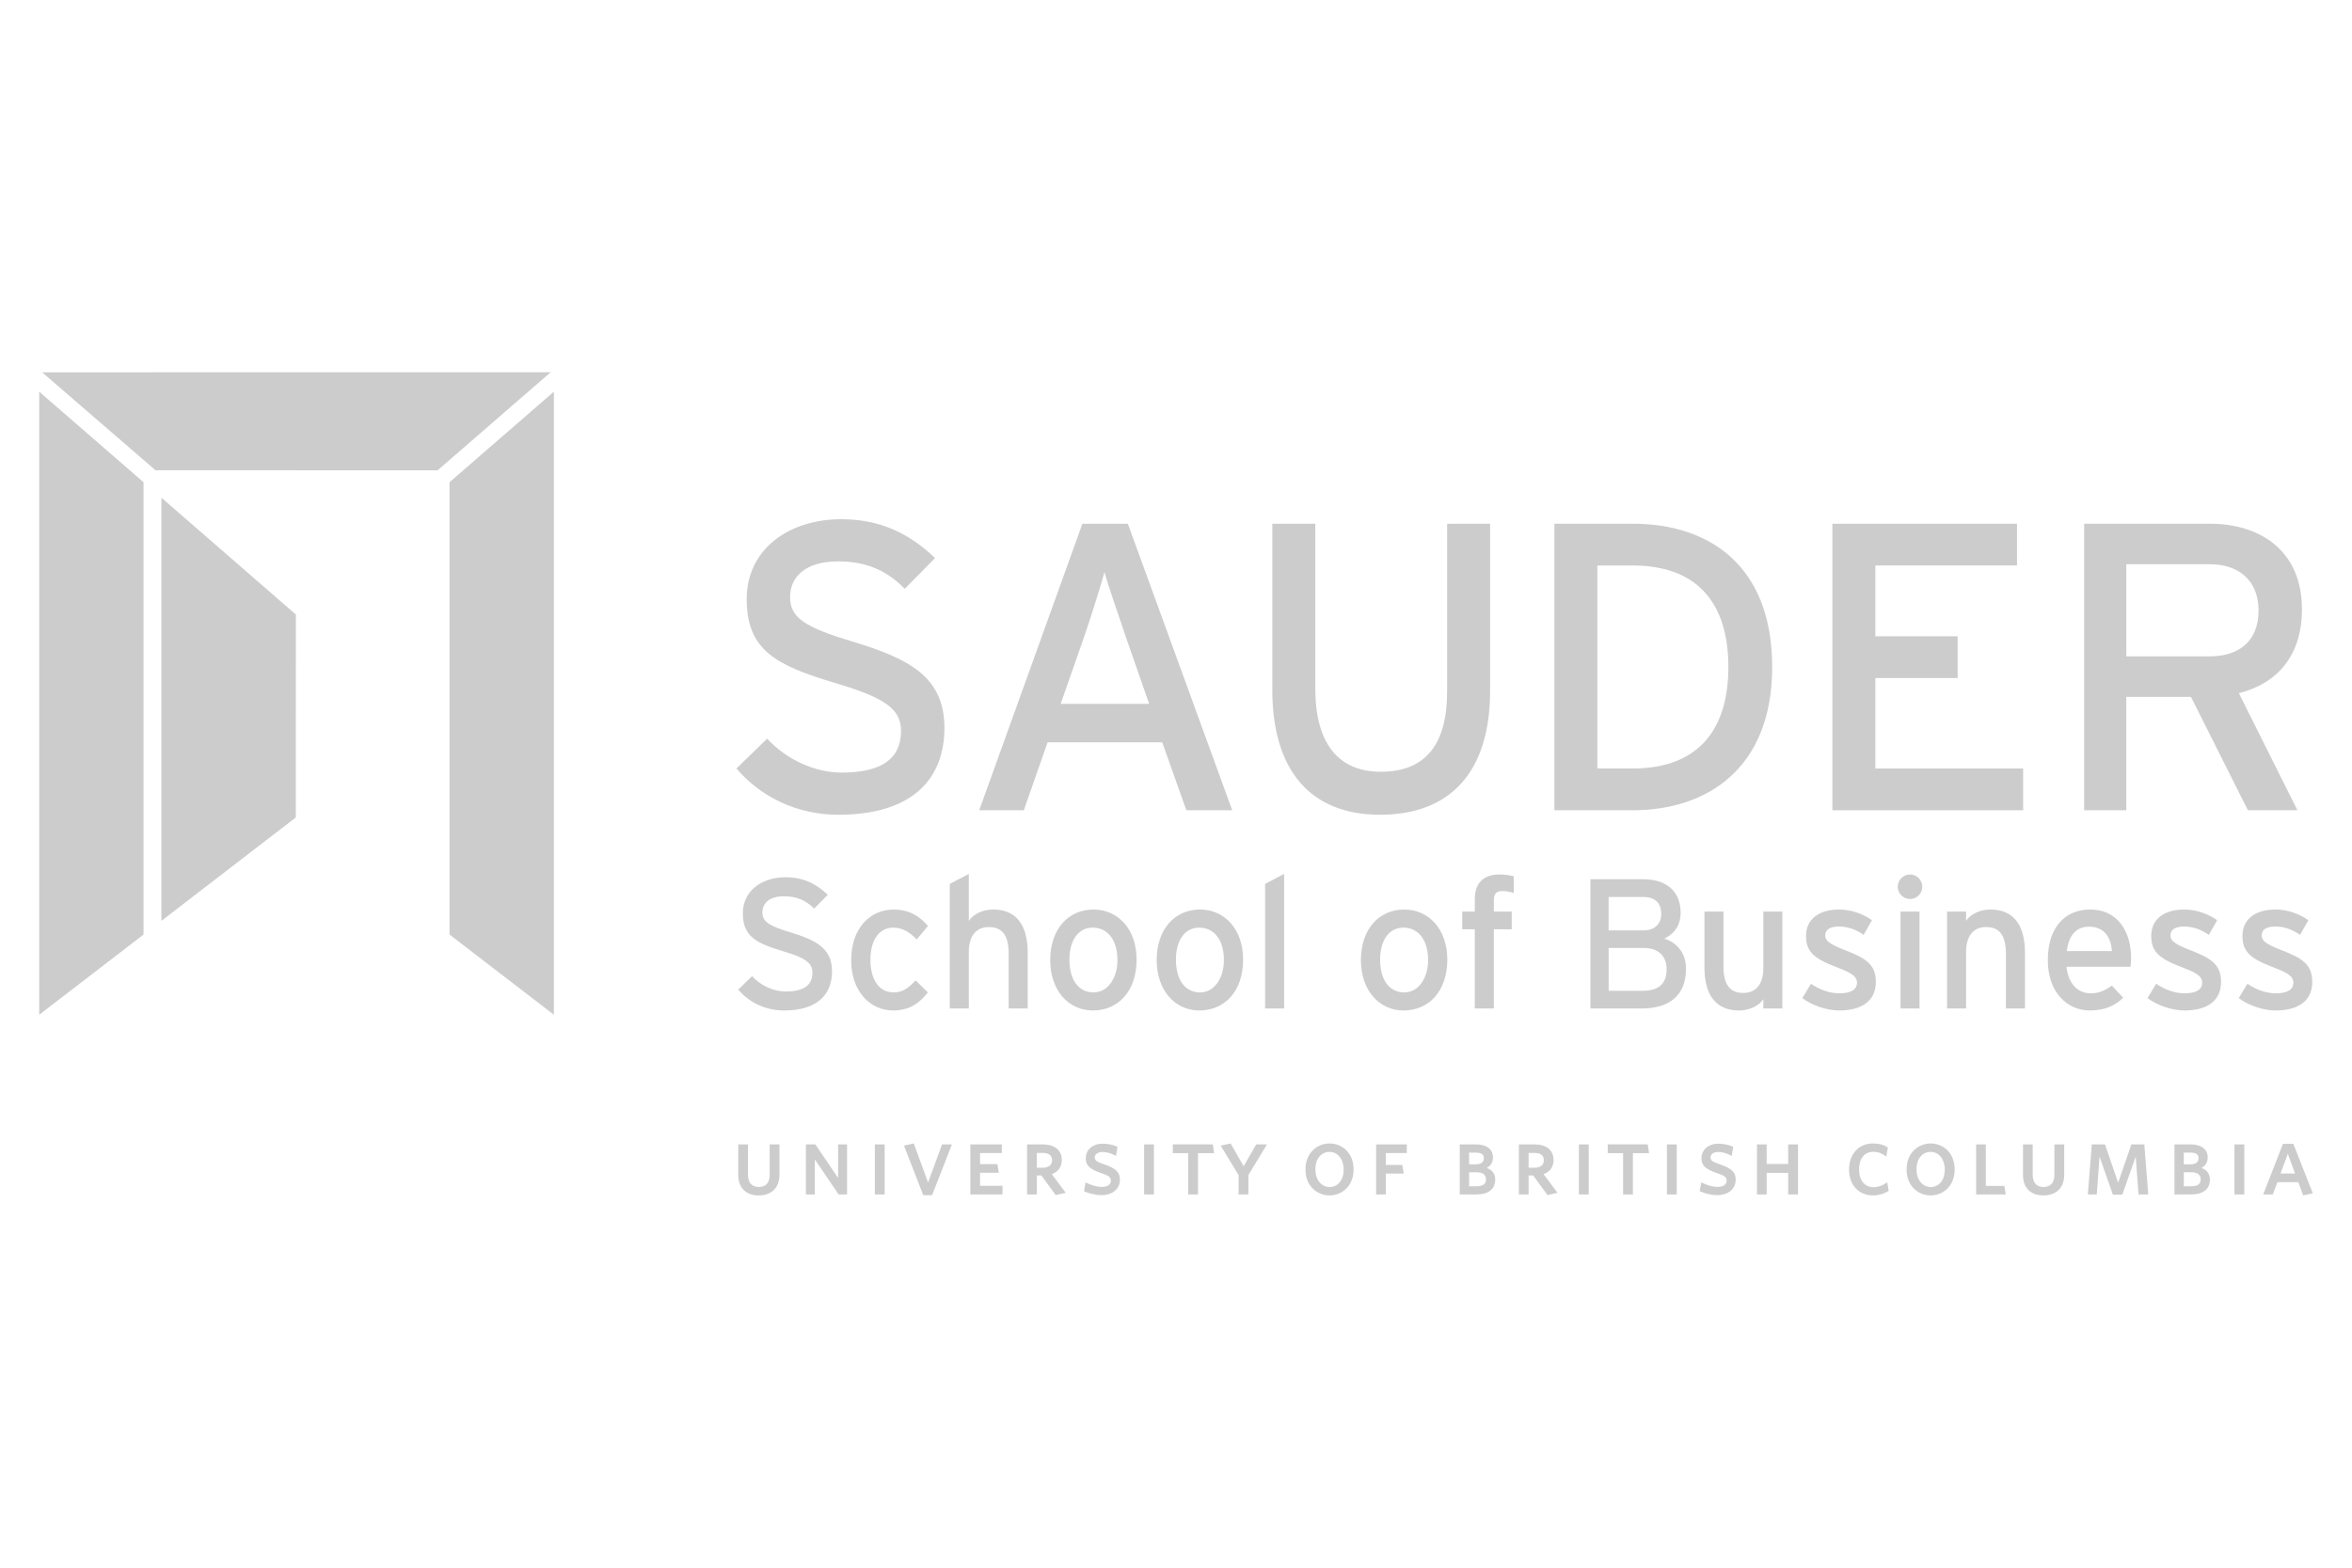
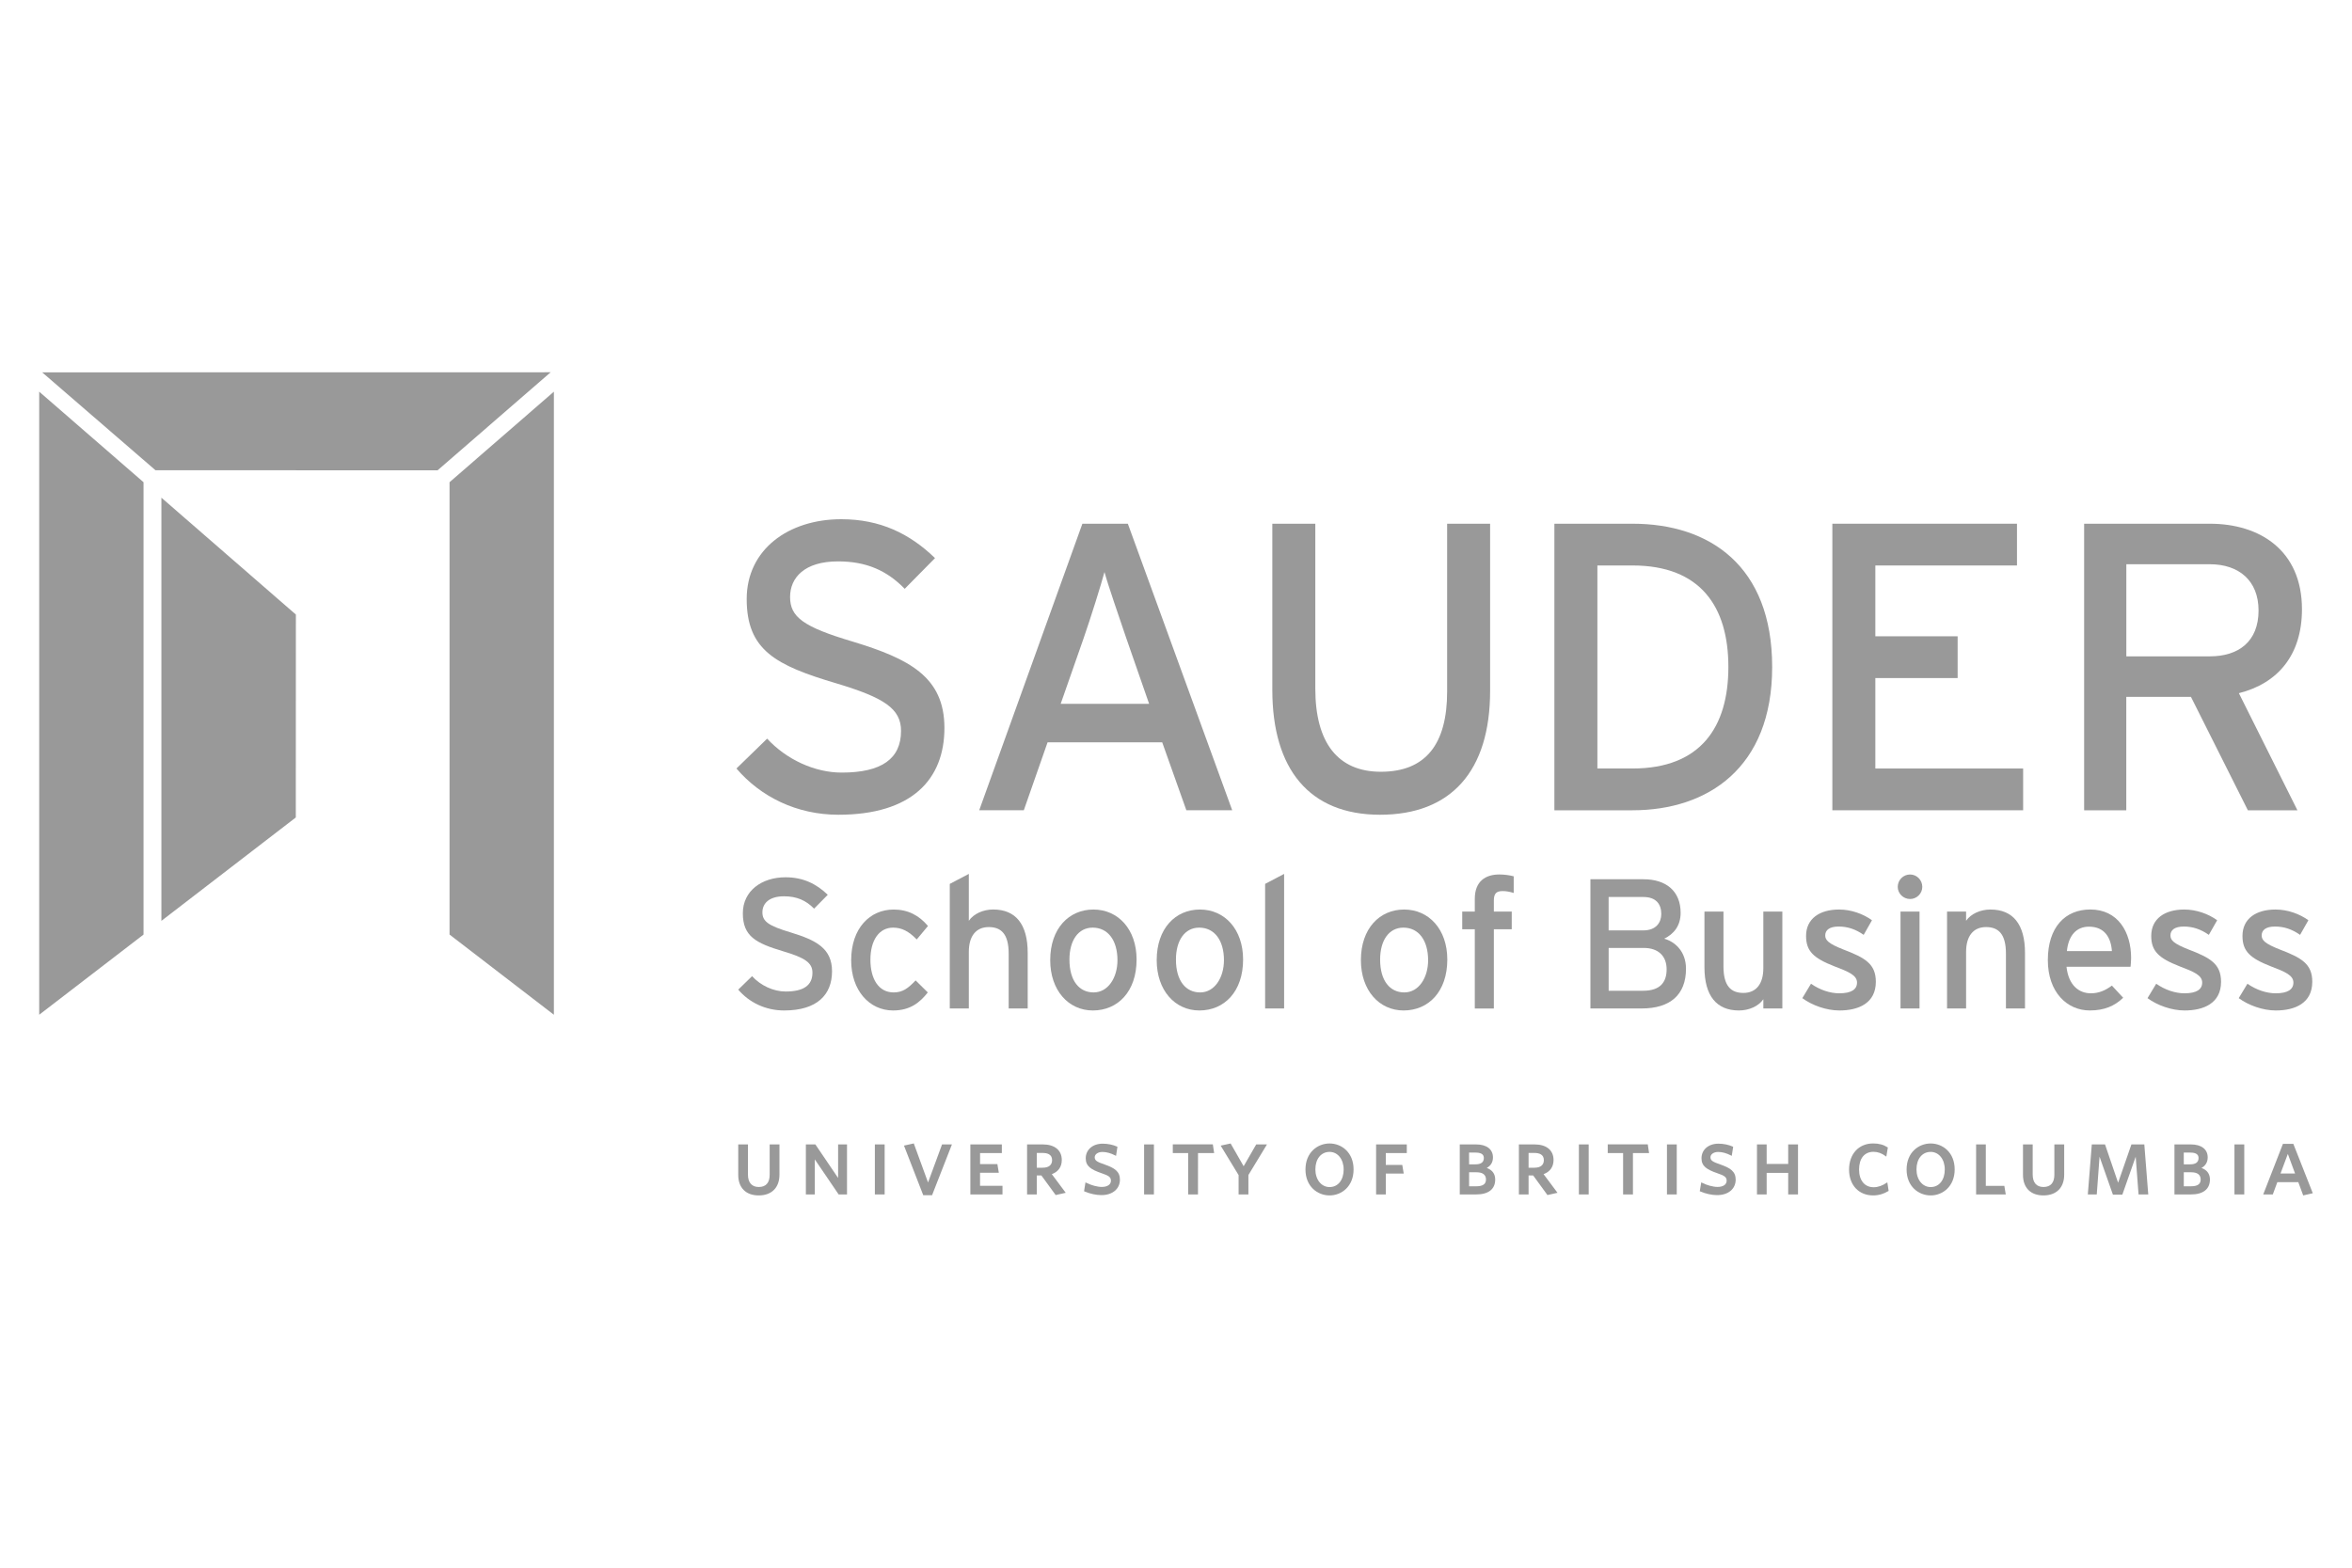
- <svg xmlns="http://www.w3.org/2000/svg" version="1.1" id="Layer_1" x="0px" y="0px" width="150px" height="100px" viewBox="25 0 150 100" enable-background="new 25 0 150 100" xml:space="preserve">
+ <svg xmlns="http://www.w3.org/2000/svg" version="1.1" id="Layer_1" x="0px" y="0px" width="150px" height="100px" viewBox="0 0 150 100" enable-background="new 0 0 150 100" xml:space="preserve">
  <g>
-     <polygon fill="#CCCCCC" points="43.865,52.144 35.293,58.74 35.293,31.746 43.87,39.202  " />
-     <polygon fill="#CCCCCC" points="53.67,59.614 60.324,64.729 60.324,24.984 53.67,30.759  " />
-     <polygon fill="#CCCCCC" points="34.154,59.614 27.5,64.729 27.5,24.984 34.154,30.76  " />
-     <polygon fill="#CCCCCC" points="52.907,30 60.118,23.746 27.689,23.751 34.916,29.996  " />
+     <polygon fill="#999999" points="18.865,52.145 10.293,58.74 10.293,31.746 18.87,39.202  " />
+     <polygon fill="#999999" points="28.67,59.614 35.324,64.729 35.324,24.984 28.67,30.759  " />
+     <polygon fill="#999999" points="9.154,59.614 2.5,64.729 2.5,24.984 9.154,30.76  " />
+     <polygon fill="#999999" points="27.907,30 35.118,23.746 2.689,23.751 9.916,29.996  " />
    <g>
      <g>
-         <path fill="#CCCCCC" d="M78.468,51.971c-2.664,0-4.961-1.149-6.501-2.95l1.958-1.904c1.228,1.33,3.029,2.165,4.752,2.165     c2.559,0,3.787-0.888,3.787-2.661c0-1.413-1.071-2.117-4.125-3.031c-3.865-1.147-5.718-2.113-5.718-5.379     c0-3.159,2.664-5.091,6.031-5.091c2.479,0,4.36,0.915,5.979,2.48l-1.932,1.959c-1.149-1.176-2.454-1.749-4.256-1.749     c-2.141,0-3.055,1.043-3.055,2.271c0,1.278,0.835,1.906,3.994,2.845c3.604,1.097,5.849,2.247,5.849,5.511     C85.23,49.726,83.141,51.971,78.468,51.971z" />
-         <path fill="#CCCCCC" d="M100.661,51.685L99.12,47.35h-7.31l-1.515,4.335H87.45l6.58-18.277h2.899l6.657,18.277H100.661z      M96.823,40.691c-0.443-1.306-1.175-3.42-1.384-4.203c-0.209,0.783-0.861,2.872-1.331,4.229l-1.462,4.177h5.639L96.823,40.691z" />
-         <path fill="#CCCCCC" d="M113.011,51.971c-4.518,0-6.868-2.926-6.868-7.962V33.407h2.742v10.523c0,3.447,1.437,5.299,4.178,5.299     c2.872,0,4.229-1.773,4.229-5.117V33.407h2.741v10.653C120.034,49.179,117.552,51.971,113.011,51.971z" />
-         <path fill="#CCCCCC" d="M129.119,51.685h-4.987V33.407h4.987c4.908,0,8.903,2.688,8.903,9.139     C138.022,48.995,133.897,51.685,129.119,51.685z M129.119,36.071h-2.245v12.95h2.245c4.334,0,6.109-2.635,6.109-6.476     C135.229,38.707,133.453,36.071,129.119,36.071z" />
-         <path fill="#CCCCCC" d="M141.86,51.685V33.407h11.775v2.664h-9.034v4.517h5.248v2.664h-5.248v5.77h9.426v2.663H141.86     L141.86,51.685z" />
-         <path fill="#CCCCCC" d="M167.786,44.217l3.734,7.468h-3.16l-3.629-7.233h-4.126v7.233h-2.688V33.407h8.018     c3.183,0,5.873,1.698,5.873,5.458C171.807,41.788,170.267,43.59,167.786,44.217z M165.935,35.992h-5.328v5.875h5.328     c1.826,0,3.105-0.94,3.105-2.924C169.04,37.036,167.786,35.992,165.935,35.992z" />
+         <path fill="#999999" d="M53.468,51.971c-2.663,0-4.961-1.148-6.501-2.95l1.958-1.904c1.228,1.33,3.029,2.165,4.752,2.165     c2.56,0,3.787-0.888,3.787-2.661c0-1.413-1.071-2.117-4.125-3.031c-3.865-1.147-5.718-2.113-5.718-5.379     c0-3.159,2.664-5.091,6.031-5.091c2.479,0,4.359,0.915,5.979,2.48l-1.932,1.959c-1.149-1.176-2.454-1.749-4.256-1.749     c-2.142,0-3.055,1.043-3.055,2.271c0,1.278,0.834,1.906,3.994,2.845c3.604,1.097,5.849,2.247,5.849,5.511     C60.23,49.726,58.141,51.971,53.468,51.971z" />
+         <path fill="#999999" d="M75.661,51.686L74.12,47.35h-7.31l-1.516,4.335H62.45l6.579-18.277h2.9l6.656,18.277H75.661z      M71.823,40.691c-0.443-1.306-1.175-3.42-1.384-4.203c-0.209,0.783-0.861,2.872-1.332,4.229l-1.461,4.177h5.639L71.823,40.691z" />
+         <path fill="#999999" d="M88.012,51.971c-4.519,0-6.869-2.926-6.869-7.962V33.407h2.742V43.93c0,3.447,1.438,5.299,4.178,5.299     c2.873,0,4.229-1.773,4.229-5.117V33.407h2.741V44.06C95.034,49.179,92.552,51.971,88.012,51.971z" />
+         <path fill="#999999" d="M104.119,51.686h-4.987V33.407h4.987c4.908,0,8.902,2.688,8.902,9.139     C113.021,48.995,108.896,51.686,104.119,51.686z M104.119,36.071h-2.245v12.95h2.245c4.334,0,6.109-2.635,6.109-6.476     C110.229,38.707,108.453,36.071,104.119,36.071z" />
+         <path fill="#999999" d="M116.859,51.686V33.407h11.775v2.664h-9.033v4.517h5.248v2.664h-5.248v5.77h9.426v2.664H116.859     L116.859,51.686z" />
+         <path fill="#999999" d="M142.786,44.217l3.733,7.469h-3.16l-3.629-7.233h-4.125v7.233h-2.688V33.407h8.019     c3.183,0,5.873,1.698,5.873,5.458C146.807,41.788,145.268,43.59,142.786,44.217z M140.936,35.992h-5.328v5.875h5.328     c1.826,0,3.104-0.94,3.104-2.924C144.04,37.036,142.786,35.992,140.936,35.992z" />
      </g>
      <g>
-         <path fill="#CCCCCC" d="M75.011,64.456c-1.201,0-2.237-0.516-2.93-1.329l0.883-0.859c0.553,0.603,1.366,0.978,2.142,0.978     c1.153,0,1.708-0.4,1.708-1.201c0-0.635-0.483-0.954-1.861-1.364c-1.743-0.521-2.578-0.954-2.578-2.427     c0-1.425,1.202-2.295,2.72-2.295c1.119,0,1.965,0.412,2.696,1.117l-0.872,0.884c-0.517-0.529-1.107-0.788-1.919-0.788     c-0.965,0-1.377,0.469-1.377,1.023c0,0.576,0.377,0.858,1.802,1.282c1.624,0.495,2.638,1.014,2.638,2.482     C78.062,63.446,77.12,64.456,75.011,64.456z" />
-         <path fill="#CCCCCC" d="M83.465,59.926c-0.506-0.52-0.953-0.754-1.508-0.754c-0.882,0-1.446,0.789-1.446,2.049     c0,1.213,0.517,2.083,1.482,2.083c0.578,0,0.918-0.259,1.402-0.765l0.777,0.765c-0.483,0.613-1.095,1.152-2.215,1.152     c-1.506,0-2.672-1.27-2.672-3.2c0-2.051,1.201-3.238,2.708-3.238c0.907,0,1.613,0.364,2.19,1.048L83.465,59.926z" />
-         <path fill="#CCCCCC" d="M89.329,64.328v-3.497c0-1.246-0.472-1.695-1.271-1.695c-0.812,0-1.271,0.578-1.271,1.578v3.614h-1.214     v-7.946l1.214-0.637v2.991c0.306-0.448,0.918-0.72,1.554-0.72c1.436,0,2.201,0.941,2.201,2.766v3.545L89.329,64.328     L89.329,64.328z" />
-         <path fill="#CCCCCC" d="M94.697,64.456c-1.554,0-2.719-1.281-2.719-3.212c0-2.025,1.201-3.227,2.754-3.227     c1.578,0,2.755,1.26,2.755,3.191C97.486,63.257,96.286,64.456,94.697,64.456z M94.685,59.172c-0.918,0-1.482,0.812-1.482,2.037     c0,1.353,0.623,2.095,1.542,2.095s1.52-0.931,1.52-2.059C96.264,59.984,95.662,59.172,94.685,59.172z" />
-         <path fill="#CCCCCC" d="M101.49,64.456c-1.555,0-2.72-1.281-2.72-3.212c0-2.025,1.2-3.227,2.756-3.227     c1.577,0,2.754,1.26,2.754,3.191C104.28,63.257,103.08,64.456,101.49,64.456z M101.478,59.172c-0.917,0-1.482,0.812-1.482,2.037     c0,1.353,0.624,2.095,1.542,2.095s1.518-0.931,1.518-2.059C103.057,59.984,102.456,59.172,101.478,59.172z" />
-         <path fill="#CCCCCC" d="M105.683,64.328v-7.946l1.212-0.637v8.582L105.683,64.328L105.683,64.328z" />
-         <path fill="#CCCCCC" d="M114.513,64.456c-1.554,0-2.721-1.281-2.721-3.212c0-2.025,1.201-3.227,2.756-3.227     c1.578,0,2.755,1.26,2.755,3.191C117.303,63.257,116.1,64.456,114.513,64.456z M114.501,59.172c-0.92,0-1.483,0.812-1.483,2.037     c0,1.353,0.625,2.095,1.542,2.095c0.919,0,1.518-0.931,1.518-2.059C116.077,59.984,115.477,59.172,114.501,59.172z" />
-         <path fill="#CCCCCC" d="M120.833,56.84c-0.398,0-0.562,0.153-0.562,0.602v0.705h1.141v1.131h-1.141v5.051h-1.214v-5.051h-0.802     v-1.131h0.802v-0.812c0-1.129,0.693-1.554,1.565-1.554c0.317,0,0.658,0.047,0.917,0.117v1.062     C121.259,56.875,121.045,56.84,120.833,56.84z" />
-         <path fill="#CCCCCC" d="M129.7,64.328h-3.271v-8.242h3.39c1.435,0,2.365,0.754,2.365,2.143c0,0.836-0.446,1.355-1.047,1.649     c0.645,0.176,1.389,0.774,1.389,1.918C132.525,63.468,131.502,64.328,129.7,64.328z M129.807,57.218h-2.216v2.13h2.216     c0.811,0,1.141-0.505,1.141-1.048C130.947,57.688,130.632,57.218,129.807,57.218z M129.83,60.467h-2.237v2.731h2.202     c1.094,0,1.495-0.555,1.495-1.366C131.29,60.983,130.759,60.467,129.83,60.467z" />
-         <path fill="#CCCCCC" d="M137.458,64.328V63.74c-0.306,0.447-0.919,0.716-1.556,0.716c-1.434,0-2.2-0.94-2.2-2.765v-3.545h1.213     v3.496c0,1.248,0.472,1.696,1.271,1.696c0.812,0,1.271-0.576,1.271-1.577v-3.615h1.213v6.182H137.458z" />
-         <path fill="#CCCCCC" d="M142.308,64.456c-0.835,0-1.742-0.329-2.365-0.786l0.553-0.919c0.577,0.401,1.225,0.611,1.803,0.611     c0.766,0,1.132-0.245,1.132-0.685c0-0.469-0.543-0.694-1.438-1.035c-1.33-0.519-1.812-0.964-1.812-1.94     c0-1.108,0.873-1.685,2.107-1.685c0.776,0,1.543,0.282,2.097,0.684l-0.53,0.932c-0.506-0.354-1.012-0.531-1.6-0.531     c-0.589,0-0.85,0.235-0.85,0.566c0,0.306,0.212,0.528,1.142,0.893c1.38,0.529,2.085,0.907,2.085,2.071     C144.629,63.999,143.522,64.456,142.308,64.456z" />
-         <path fill="#CCCCCC" d="M146.819,57.346c-0.437,0-0.79-0.353-0.79-0.776c0-0.437,0.354-0.789,0.79-0.789     c0.425,0,0.776,0.353,0.776,0.789C147.596,56.993,147.244,57.346,146.819,57.346z M146.206,64.328v-6.182h1.213v6.182H146.206z" />
-         <path fill="#CCCCCC" d="M152.929,64.328v-3.497c0-1.246-0.471-1.695-1.271-1.695c-0.811,0-1.27,0.578-1.27,1.578v3.614h-1.214     v-6.182h1.214v0.59c0.306-0.448,0.917-0.719,1.554-0.719c1.438,0,2.202,0.942,2.202,2.767v3.544H152.929z" />
-         <path fill="#CCCCCC" d="M160.877,61.668h-4.085c0.128,1.189,0.8,1.694,1.554,1.694c0.518,0,0.93-0.188,1.341-0.493l0.719,0.777     c-0.542,0.518-1.188,0.809-2.13,0.809c-1.449,0-2.675-1.164-2.675-3.213c0-2.098,1.106-3.226,2.709-3.226     c1.755,0,2.602,1.425,2.602,3.095C160.911,61.339,160.888,61.538,160.877,61.668z M158.227,59.112     c-0.812,0-1.307,0.565-1.411,1.556h2.871C159.629,59.818,159.229,59.112,158.227,59.112z" />
-         <path fill="#CCCCCC" d="M164.326,64.456c-0.837,0-1.742-0.329-2.367-0.786l0.554-0.919c0.576,0.401,1.224,0.611,1.802,0.611     c0.767,0,1.13-0.245,1.13-0.685c0-0.469-0.539-0.694-1.437-1.035c-1.329-0.519-1.812-0.964-1.812-1.94     c0-1.108,0.87-1.685,2.106-1.685c0.778,0,1.544,0.282,2.098,0.684l-0.531,0.932c-0.507-0.354-1.013-0.531-1.599-0.531     c-0.591,0-0.849,0.235-0.849,0.566c0,0.306,0.211,0.528,1.143,0.893c1.376,0.529,2.085,0.907,2.085,2.071     C166.646,63.999,165.537,64.456,164.326,64.456z" />
-         <path fill="#CCCCCC" d="M170.143,64.456c-0.838,0-1.743-0.329-2.367-0.786l0.554-0.919c0.577,0.401,1.226,0.611,1.802,0.611     c0.766,0,1.129-0.245,1.129-0.685c0-0.469-0.539-0.694-1.435-1.035c-1.331-0.519-1.813-0.964-1.813-1.94     c0-1.108,0.873-1.685,2.107-1.685c0.777,0,1.542,0.282,2.097,0.684l-0.529,0.932c-0.507-0.354-1.013-0.531-1.601-0.531     c-0.589,0-0.848,0.235-0.848,0.566c0,0.306,0.211,0.528,1.142,0.893c1.378,0.529,2.085,0.907,2.085,2.071     C172.461,63.999,171.354,64.456,170.143,64.456z" />
+         <path fill="#999999" d="M50.011,64.456c-1.201,0-2.237-0.517-2.93-1.329l0.883-0.859c0.553,0.604,1.366,0.979,2.142,0.979     c1.153,0,1.708-0.4,1.708-1.201c0-0.635-0.483-0.954-1.861-1.363c-1.743-0.521-2.578-0.955-2.578-2.428     c0-1.425,1.202-2.295,2.72-2.295c1.119,0,1.965,0.412,2.696,1.117l-0.872,0.884c-0.517-0.528-1.106-0.788-1.919-0.788     c-0.965,0-1.377,0.469-1.377,1.023c0,0.576,0.377,0.857,1.802,1.281c1.624,0.496,2.638,1.015,2.638,2.482     C53.062,63.445,52.12,64.456,50.011,64.456z" />
+         <path fill="#999999" d="M58.465,59.926c-0.506-0.52-0.953-0.754-1.508-0.754c-0.882,0-1.446,0.789-1.446,2.049     c0,1.213,0.517,2.084,1.482,2.084c0.577,0,0.918-0.26,1.401-0.766l0.777,0.766c-0.482,0.612-1.095,1.151-2.215,1.151     c-1.506,0-2.672-1.271-2.672-3.2c0-2.051,1.201-3.238,2.708-3.238c0.907,0,1.612,0.364,2.19,1.049L58.465,59.926z" />
+         <path fill="#999999" d="M64.329,64.328v-3.497c0-1.246-0.472-1.695-1.271-1.695c-0.812,0-1.271,0.578-1.271,1.578v3.614h-1.214     v-7.946l1.214-0.637v2.991c0.306-0.448,0.918-0.721,1.554-0.721c1.437,0,2.201,0.941,2.201,2.767v3.545L64.329,64.328     L64.329,64.328z" />
+         <path fill="#999999" d="M69.697,64.456c-1.555,0-2.719-1.281-2.719-3.212c0-2.025,1.201-3.227,2.754-3.227     c1.578,0,2.754,1.26,2.754,3.19C72.486,63.257,71.286,64.456,69.697,64.456z M69.686,59.172c-0.918,0-1.482,0.812-1.482,2.037     c0,1.354,0.623,2.096,1.542,2.096s1.521-0.932,1.521-2.06C71.264,59.984,70.662,59.172,69.686,59.172z" />
+         <path fill="#999999" d="M76.49,64.456c-1.555,0-2.721-1.281-2.721-3.212c0-2.025,1.201-3.227,2.756-3.227     c1.578,0,2.754,1.26,2.754,3.19C79.279,63.257,78.08,64.456,76.49,64.456z M76.479,59.172c-0.918,0-1.482,0.812-1.482,2.037     c0,1.354,0.624,2.096,1.542,2.096s1.519-0.932,1.519-2.06C78.057,59.984,77.456,59.172,76.479,59.172z" />
+         <path fill="#999999" d="M80.684,64.328v-7.946l1.211-0.637v8.582L80.684,64.328L80.684,64.328z" />
+         <path fill="#999999" d="M89.514,64.456c-1.555,0-2.722-1.281-2.722-3.212c0-2.025,1.201-3.227,2.756-3.227     c1.578,0,2.755,1.26,2.755,3.19C92.303,63.257,91.1,64.456,89.514,64.456z M89.501,59.172c-0.92,0-1.483,0.812-1.483,2.037     c0,1.354,0.625,2.096,1.543,2.096s1.518-0.932,1.518-2.06C91.077,59.984,90.477,59.172,89.501,59.172z" />
+         <path fill="#999999" d="M95.833,56.84c-0.397,0-0.562,0.153-0.562,0.602v0.705h1.141v1.131h-1.141v5.052h-1.215v-5.052h-0.802     v-1.131h0.802v-0.812c0-1.129,0.693-1.554,1.565-1.554c0.317,0,0.657,0.047,0.917,0.117v1.062     C96.259,56.875,96.045,56.84,95.833,56.84z" />
+         <path fill="#999999" d="M104.7,64.328h-3.271v-8.242h3.389c1.436,0,2.365,0.754,2.365,2.143c0,0.836-0.445,1.355-1.047,1.649     c0.646,0.177,1.389,0.774,1.389,1.918C107.525,63.468,106.502,64.328,104.7,64.328z M104.807,57.218h-2.216v2.13h2.216     c0.812,0,1.142-0.505,1.142-1.048C105.947,57.688,105.632,57.218,104.807,57.218z M104.83,60.467h-2.237v2.731h2.202     c1.094,0,1.495-0.556,1.495-1.366C106.29,60.982,105.759,60.467,104.83,60.467z" />
+         <path fill="#999999" d="M112.458,64.328V63.74c-0.306,0.447-0.919,0.716-1.556,0.716c-1.435,0-2.2-0.94-2.2-2.765v-3.545h1.213     v3.496c0,1.248,0.472,1.695,1.271,1.695c0.812,0,1.271-0.576,1.271-1.577v-3.614h1.213v6.182H112.458z" />
+         <path fill="#999999" d="M117.309,64.456c-0.836,0-1.742-0.329-2.365-0.786l0.553-0.919c0.576,0.401,1.225,0.61,1.803,0.61     c0.766,0,1.133-0.244,1.133-0.685c0-0.469-0.543-0.694-1.438-1.034c-1.33-0.52-1.812-0.965-1.812-1.94     c0-1.108,0.873-1.685,2.106-1.685c0.776,0,1.543,0.281,2.097,0.684l-0.529,0.932c-0.506-0.354-1.013-0.531-1.601-0.531     c-0.589,0-0.851,0.235-0.851,0.566c0,0.307,0.213,0.527,1.143,0.893c1.38,0.529,2.085,0.907,2.085,2.071     C119.629,63.999,118.521,64.456,117.309,64.456z" />
+         <path fill="#999999" d="M121.818,57.346c-0.437,0-0.789-0.353-0.789-0.775c0-0.438,0.354-0.789,0.789-0.789     c0.426,0,0.777,0.353,0.777,0.789C122.596,56.993,122.244,57.346,121.818,57.346z M121.206,64.328v-6.182h1.213v6.182H121.206z" />
+         <path fill="#999999" d="M127.93,64.328v-3.497c0-1.246-0.472-1.695-1.271-1.695c-0.811,0-1.27,0.578-1.27,1.578v3.614h-1.215     v-6.182h1.215v0.59c0.305-0.448,0.916-0.719,1.553-0.719c1.438,0,2.203,0.941,2.203,2.767v3.544H127.93z" />
+         <path fill="#999999" d="M135.877,61.668h-4.085c0.128,1.189,0.8,1.693,1.554,1.693c0.518,0,0.93-0.188,1.342-0.492l0.719,0.777     c-0.543,0.518-1.188,0.809-2.131,0.809c-1.448,0-2.674-1.164-2.674-3.213c0-2.098,1.105-3.227,2.709-3.227     c1.754,0,2.602,1.426,2.602,3.096C135.911,61.339,135.889,61.538,135.877,61.668z M133.227,59.111     c-0.812,0-1.307,0.565-1.41,1.557h2.871C134.629,59.818,134.229,59.111,133.227,59.111z" />
+         <path fill="#999999" d="M139.326,64.456c-0.838,0-1.742-0.329-2.367-0.786l0.555-0.919c0.575,0.401,1.223,0.61,1.801,0.61     c0.768,0,1.131-0.244,1.131-0.685c0-0.469-0.539-0.694-1.438-1.034c-1.328-0.52-1.812-0.965-1.812-1.94     c0-1.108,0.871-1.685,2.107-1.685c0.777,0,1.543,0.281,2.098,0.684l-0.531,0.932c-0.508-0.354-1.014-0.531-1.6-0.531     c-0.59,0-0.849,0.235-0.849,0.566c0,0.307,0.211,0.527,1.144,0.893c1.375,0.529,2.084,0.907,2.084,2.071     C141.646,63.999,140.537,64.456,139.326,64.456z" />
+         <path fill="#999999" d="M145.143,64.456c-0.838,0-1.742-0.329-2.367-0.786l0.555-0.919c0.577,0.401,1.227,0.61,1.802,0.61     c0.767,0,1.13-0.244,1.13-0.685c0-0.469-0.539-0.694-1.436-1.034c-1.331-0.52-1.812-0.965-1.812-1.94     c0-1.108,0.873-1.685,2.106-1.685c0.776,0,1.542,0.281,2.097,0.684l-0.529,0.932c-0.506-0.354-1.013-0.531-1.601-0.531     c-0.589,0-0.849,0.235-0.849,0.566c0,0.307,0.212,0.527,1.143,0.893c1.378,0.529,2.085,0.907,2.085,2.071     C147.461,63.999,146.354,64.456,145.143,64.456z" />
      </g>
    </g>
    <g>
-       <path fill="#CCCCCC" d="M73.386,76.254c-0.817,0-1.304-0.49-1.304-1.308v-1.944h0.619v1.92c0,0.512,0.245,0.794,0.689,0.794    c0.456,0,0.696-0.269,0.696-0.782v-1.932h0.625v1.92C74.712,75.756,74.216,76.254,73.386,76.254L73.386,76.254z" />
+       <path fill="#999999" d="M48.386,76.254c-0.817,0-1.304-0.49-1.304-1.309v-1.943h0.619v1.92c0,0.512,0.245,0.794,0.689,0.794    c0.456,0,0.696-0.269,0.696-0.782v-1.932h0.625v1.92C49.712,75.756,49.216,76.254,48.386,76.254L48.386,76.254z" />
    </g>
    <g>
-       <path fill="#CCCCCC" d="M79.02,76.192h-0.536l-1.519-2.236v2.236h-0.57V73H77l1.451,2.141V73h0.569V76.192L79.02,76.192z" />
+       <path fill="#999999" d="M54.02,76.191h-0.535l-1.52-2.235v2.235h-0.57V73H52l1.451,2.141V73h0.568V76.191L54.02,76.191z" />
    </g>
    <g>
-       <path fill="#CCCCCC" d="M81.419,76.192h-0.624V73h0.624V76.192L81.419,76.192z" />
+       <path fill="#999999" d="M56.419,76.191h-0.624V73h0.624V76.191L56.419,76.191z" />
    </g>
    <g>
-       <path fill="#CCCCCC" d="M84.443,76.241h-0.561l-1.23-3.165l0.625-0.138l0.911,2.492L85.08,73h0.63L84.443,76.241L84.443,76.241z" />
+       <path fill="#999999" d="M59.443,76.241h-0.562l-1.229-3.165l0.625-0.139l0.91,2.492L60.08,73h0.63L59.443,76.241L59.443,76.241z" />
    </g>
    <g>
-       <path fill="#CCCCCC" d="M88.936,76.192h-2.051V73h2.007v0.551h-1.388v0.707h1.105l0.091,0.551h-1.197v0.831h1.431v0.553H88.936    L88.936,76.192z" />
+       <path fill="#999999" d="M63.936,76.191h-2.051V73h2.008v0.551h-1.389v0.707h1.105l0.091,0.551h-1.197v0.832h1.431v0.553h0.002    V76.191z" />
    </g>
    <g>
-       <path fill="#CCCCCC" d="M92.326,76.231l-0.911-1.25h-0.293v1.211h-0.619V73h1.002c0.759,0,1.211,0.372,1.211,0.995    c0,0.434-0.219,0.745-0.635,0.903l0.886,1.188L92.326,76.231L92.326,76.231z M91.124,74.487H91.5c0.385,0,0.598-0.173,0.598-0.486    c0-0.378-0.325-0.456-0.598-0.456h-0.377V74.487L91.124,74.487z" />
+       <path fill="#999999" d="M67.326,76.23l-0.911-1.25h-0.293v1.211h-0.619V73h1.002c0.759,0,1.211,0.372,1.211,0.995    c0,0.435-0.219,0.745-0.635,0.903l0.886,1.188L67.326,76.23L67.326,76.23z M66.124,74.486H66.5c0.385,0,0.598-0.172,0.598-0.485    c0-0.378-0.324-0.456-0.598-0.456h-0.377L66.124,74.486L66.124,74.486z" />
    </g>
    <g>
-       <path fill="#CCCCCC" d="M95.243,76.235c-0.339,0-0.725-0.085-1.085-0.239l-0.022-0.008l0.091-0.568l0.039,0.021    c0.32,0.165,0.713,0.271,1.004,0.271c0.351,0,0.579-0.152,0.579-0.395c0-0.236-0.149-0.329-0.597-0.479    c-0.669-0.232-1.009-0.445-1.009-0.95c0-0.549,0.445-0.934,1.082-0.934c0.322,0,0.648,0.066,0.919,0.188l0.022,0.011l-0.089,0.58    l-0.041-0.021c-0.297-0.155-0.57-0.23-0.831-0.23c-0.278,0-0.488,0.146-0.488,0.339c0,0.212,0.145,0.294,0.639,0.464    c0.627,0.22,0.968,0.437,0.968,0.967C96.422,75.842,95.947,76.235,95.243,76.235L95.243,76.235z" />
+       <path fill="#999999" d="M70.243,76.234c-0.339,0-0.726-0.084-1.085-0.238l-0.022-0.008l0.091-0.568l0.039,0.021    c0.32,0.164,0.713,0.271,1.004,0.271c0.352,0,0.58-0.151,0.58-0.396c0-0.235-0.149-0.328-0.598-0.479    c-0.669-0.232-1.009-0.445-1.009-0.949c0-0.55,0.444-0.935,1.082-0.935c0.321,0,0.647,0.065,0.919,0.188l0.021,0.01l-0.089,0.58    l-0.04-0.021c-0.298-0.155-0.57-0.229-0.832-0.229c-0.277,0-0.488,0.146-0.488,0.338c0,0.213,0.146,0.295,0.64,0.465    c0.627,0.22,0.968,0.438,0.968,0.967C71.422,75.842,70.947,76.234,70.243,76.234L70.243,76.234z" />
    </g>
    <g>
-       <path fill="#CCCCCC" d="M98.592,76.192h-0.626V73h0.626V76.192L98.592,76.192z" />
+       <path fill="#999999" d="M73.592,76.191h-0.626V73h0.626V76.191L73.592,76.191z" />
    </g>
    <g>
-       <path fill="#CCCCCC" d="M101.403,76.192h-0.627v-2.637h-0.979v-0.558h2.552l0.084,0.558h-1.029L101.403,76.192L101.403,76.192z" />
+       <path fill="#999999" d="M76.402,76.191h-0.627v-2.637h-0.979v-0.558h2.553l0.084,0.558h-1.029L76.402,76.191L76.402,76.191z" />
    </g>
    <g>
-       <path fill="#CCCCCC" d="M104.617,76.192h-0.625v-1.234l-1.142-1.88l0.634-0.137l0.83,1.451L105.116,73h0.686l-1.184,1.952    L104.617,76.192L104.617,76.192z" />
+       <path fill="#999999" d="M79.617,76.191h-0.625v-1.233l-1.143-1.88l0.635-0.137l0.83,1.451L80.116,73h0.686l-1.184,1.952    L79.617,76.191L79.617,76.191z" />
    </g>
    <g>
-       <path fill="#CCCCCC" d="M109.794,76.254c-0.764,0-1.537-0.567-1.537-1.654c0-1.091,0.773-1.661,1.537-1.661    c0.763,0,1.531,0.568,1.531,1.655C111.325,75.683,110.557,76.254,109.794,76.254L109.794,76.254z M109.794,73.477    c-0.541,0-0.906,0.448-0.906,1.116c0,0.654,0.382,1.127,0.906,1.127c0.54,0,0.9-0.45,0.9-1.121    C110.694,73.95,110.317,73.477,109.794,73.477L109.794,73.477z" />
+       <path fill="#999999" d="M84.794,76.254c-0.765,0-1.537-0.566-1.537-1.654c0-1.091,0.772-1.66,1.537-1.66    c0.763,0,1.531,0.567,1.531,1.654C86.325,75.684,85.557,76.254,84.794,76.254L84.794,76.254z M84.794,73.477    c-0.541,0-0.905,0.448-0.905,1.116c0,0.654,0.381,1.128,0.905,1.128c0.54,0,0.899-0.451,0.899-1.121    C85.693,73.95,85.316,73.477,84.794,73.477L84.794,73.477z" />
    </g>
    <g>
-       <path fill="#CCCCCC" d="M113.38,76.192h-0.618V73h1.957v0.551h-1.339v0.756h1.049l0.094,0.553h-1.143V76.192L113.38,76.192z" />
+       <path fill="#999999" d="M88.38,76.191h-0.618V73h1.957v0.551H88.38v0.756h1.05l0.094,0.553H88.38V76.191L88.38,76.191z" />
    </g>
    <g>
-       <path fill="#CCCCCC" d="M119.146,76.192h-1.049V73h1.043c0.673,0,1.075,0.31,1.075,0.827c0,0.306-0.135,0.531-0.397,0.674    c0.356,0.13,0.54,0.378,0.54,0.74C120.358,75.854,119.928,76.192,119.146,76.192L119.146,76.192z M118.693,75.671h0.46    c0.416,0,0.617-0.14,0.617-0.43c0-0.306-0.205-0.464-0.61-0.464h-0.467V75.671L118.693,75.671z M118.693,74.271h0.404    c0.356,0,0.536-0.134,0.536-0.395c0-0.15-0.053-0.354-0.519-0.354h-0.423L118.693,74.271L118.693,74.271z" />
+       <path fill="#999999" d="M94.146,76.191h-1.049V73h1.043c0.672,0,1.074,0.311,1.074,0.827c0,0.306-0.135,0.53-0.396,0.674    c0.355,0.13,0.539,0.378,0.539,0.74C95.357,75.854,94.928,76.191,94.146,76.191L94.146,76.191z M93.693,75.671h0.459    c0.416,0,0.617-0.14,0.617-0.43c0-0.306-0.205-0.464-0.609-0.464h-0.467V75.671L93.693,75.671z M93.693,74.271h0.404    c0.355,0,0.535-0.135,0.535-0.396c0-0.149-0.053-0.354-0.519-0.354h-0.423L93.693,74.271L93.693,74.271z" />
    </g>
    <g>
-       <path fill="#CCCCCC" d="M123.689,76.231l-0.91-1.25h-0.292v1.211h-0.619V73h1.001c0.759,0,1.209,0.372,1.209,0.995    c0,0.434-0.218,0.745-0.635,0.903l0.887,1.188L123.689,76.231L123.689,76.231z M122.487,74.487h0.376    c0.386,0,0.597-0.173,0.597-0.486c0-0.378-0.324-0.456-0.597-0.456h-0.376V74.487L122.487,74.487z" />
+       <path fill="#999999" d="M98.689,76.23l-0.91-1.25h-0.293v1.211h-0.618V73h1.001c0.759,0,1.209,0.372,1.209,0.995    c0,0.435-0.219,0.745-0.635,0.903l0.887,1.188L98.689,76.23L98.689,76.23z M97.486,74.486h0.377c0.386,0,0.597-0.172,0.597-0.485    c0-0.378-0.323-0.456-0.597-0.456h-0.377V74.486L97.486,74.486z" />
    </g>
    <g>
-       <path fill="#CCCCCC" d="M126.321,76.192h-0.625V73h0.625V76.192L126.321,76.192z" />
+       <path fill="#999999" d="M101.32,76.191h-0.625V73h0.625V76.191L101.32,76.191z" />
    </g>
    <g>
-       <path fill="#CCCCCC" d="M129.137,76.192h-0.623v-2.637h-0.981v-0.558h2.553l0.084,0.558h-1.03v2.637H129.137z" />
+       <path fill="#999999" d="M104.137,76.191h-0.623v-2.637h-0.98v-0.558h2.553l0.084,0.558h-1.029v2.637H104.137z" />
    </g>
    <g>
-       <path fill="#CCCCCC" d="M131.935,76.192h-0.625V73h0.625V76.192L131.935,76.192z" />
+       <path fill="#999999" d="M106.936,76.191h-0.625V73h0.625V76.191L106.936,76.191z" />
    </g>
    <g>
-       <path fill="#CCCCCC" d="M134.513,76.235c-0.341,0-0.725-0.085-1.087-0.239l-0.023-0.008l0.094-0.568l0.039,0.021    c0.319,0.165,0.712,0.271,1.003,0.271c0.351,0,0.578-0.152,0.578-0.395c0-0.236-0.148-0.329-0.596-0.479    c-0.668-0.232-1.008-0.445-1.008-0.95c0-0.549,0.442-0.934,1.08-0.934c0.32,0,0.647,0.066,0.919,0.188l0.022,0.011l-0.091,0.58    l-0.039-0.021c-0.299-0.155-0.568-0.23-0.832-0.23c-0.276,0-0.486,0.146-0.486,0.339c0,0.212,0.146,0.294,0.641,0.464    c0.625,0.22,0.966,0.437,0.966,0.967C135.692,75.842,135.217,76.235,134.513,76.235L134.513,76.235z" />
+       <path fill="#999999" d="M109.514,76.234c-0.342,0-0.726-0.084-1.088-0.238l-0.023-0.008l0.095-0.568l0.039,0.021    c0.319,0.164,0.712,0.271,1.003,0.271c0.352,0,0.578-0.151,0.578-0.396c0-0.235-0.148-0.328-0.596-0.479    c-0.668-0.232-1.008-0.445-1.008-0.949c0-0.55,0.441-0.935,1.079-0.935c0.32,0,0.647,0.065,0.919,0.188l0.022,0.01l-0.091,0.58    l-0.039-0.021c-0.299-0.155-0.568-0.229-0.832-0.229c-0.276,0-0.486,0.146-0.486,0.338c0,0.213,0.146,0.295,0.641,0.465    c0.625,0.22,0.967,0.438,0.967,0.967C110.691,75.842,110.217,76.234,109.514,76.234L109.514,76.234z" />
    </g>
    <g>
-       <path fill="#CCCCCC" d="M139.669,76.192h-0.626v-1.376h-1.374v1.376h-0.617V73h0.617v1.246h1.374V73h0.626V76.192L139.669,76.192z    " />
+       <path fill="#999999" d="M114.669,76.191h-0.626v-1.375h-1.374v1.375h-0.617V73h0.617v1.246h1.374V73h0.626V76.191L114.669,76.191z    " />
    </g>
    <g>
-       <path fill="#CCCCCC" d="M144.463,76.254c-0.921,0-1.538-0.662-1.538-1.646c0-0.999,0.617-1.67,1.538-1.67    c0.364,0,0.656,0.08,0.918,0.247l0.018,0.011l-0.098,0.584l-0.043-0.032c-0.253-0.188-0.498-0.278-0.777-0.278    c-0.575,0-0.918,0.425-0.918,1.13c0,0.696,0.355,1.13,0.931,1.13c0.276,0,0.562-0.101,0.828-0.284l0.041-0.029l0.085,0.545    l-0.017,0.01C145.153,76.152,144.809,76.254,144.463,76.254L144.463,76.254z" />
+       <path fill="#999999" d="M119.463,76.254c-0.921,0-1.538-0.662-1.538-1.646c0-0.998,0.617-1.67,1.538-1.67    c0.364,0,0.656,0.08,0.918,0.248l0.018,0.01l-0.098,0.584l-0.043-0.031c-0.253-0.188-0.498-0.277-0.777-0.277    c-0.574,0-0.918,0.424-0.918,1.129c0,0.696,0.355,1.131,0.932,1.131c0.275,0,0.562-0.102,0.828-0.285l0.041-0.028l0.085,0.545    l-0.017,0.011C120.152,76.152,119.809,76.254,119.463,76.254L119.463,76.254z" />
    </g>
    <g>
-       <path fill="#CCCCCC" d="M148.131,76.254c-0.765,0-1.537-0.567-1.537-1.654c0-1.091,0.772-1.661,1.537-1.661    c0.761,0,1.529,0.568,1.529,1.655C149.66,75.683,148.892,76.254,148.131,76.254L148.131,76.254z M148.131,73.477    c-0.543,0-0.906,0.448-0.906,1.116c0,0.654,0.381,1.127,0.906,1.127c0.539,0,0.898-0.45,0.898-1.121    C149.031,73.95,148.653,73.477,148.131,73.477L148.131,73.477z" />
+       <path fill="#999999" d="M123.131,76.254c-0.765,0-1.537-0.566-1.537-1.654c0-1.091,0.772-1.66,1.537-1.66    c0.762,0,1.529,0.567,1.529,1.654C124.66,75.684,123.893,76.254,123.131,76.254L123.131,76.254z M123.131,73.477    c-0.543,0-0.906,0.448-0.906,1.116c0,0.654,0.381,1.128,0.906,1.128c0.539,0,0.898-0.451,0.898-1.121    C124.031,73.95,123.652,73.477,123.131,73.477L123.131,73.477z" />
    </g>
    <g>
-       <path fill="#CCCCCC" d="M152.918,76.192h-1.89V73h0.619v2.647h1.181L152.918,76.192L152.918,76.192z" />
+       <path fill="#999999" d="M127.918,76.191h-1.891V73h0.619v2.646h1.182L127.918,76.191L127.918,76.191z" />
    </g>
    <g>
-       <path fill="#CCCCCC" d="M155.32,76.254c-0.816,0-1.303-0.49-1.303-1.308v-1.944h0.619v1.92c0,0.512,0.243,0.794,0.689,0.794    c0.454,0,0.695-0.269,0.695-0.782v-1.932h0.626v1.92C156.648,75.756,156.151,76.254,155.32,76.254L155.32,76.254z" />
+       <path fill="#999999" d="M130.32,76.254c-0.816,0-1.303-0.49-1.303-1.309v-1.943h0.619v1.92c0,0.512,0.242,0.794,0.688,0.794    c0.454,0,0.694-0.269,0.694-0.782v-1.932h0.627v1.92C131.648,75.756,131.15,76.254,130.32,76.254L130.32,76.254z" />
    </g>
    <g>
-       <path fill="#CCCCCC" d="M160.353,76.202h-0.602l-0.851-2.418l-0.177,2.408h-0.57L158.406,73h0.843l0.835,2.445L160.931,73h0.824    l0.251,3.192h-0.619l-0.182-2.408L160.353,76.202L160.353,76.202z" />
+       <path fill="#999999" d="M135.354,76.202h-0.603l-0.851-2.418l-0.178,2.407h-0.57L133.406,73h0.843l0.835,2.445L135.932,73h0.823    l0.251,3.191h-0.619l-0.182-2.407L135.354,76.202L135.354,76.202z" />
    </g>
    <g>
-       <path fill="#CCCCCC" d="M164.728,76.192h-1.051V73h1.044c0.675,0,1.076,0.31,1.076,0.827c0,0.306-0.136,0.531-0.397,0.674    c0.356,0.13,0.539,0.378,0.539,0.74C165.938,75.854,165.508,76.192,164.728,76.192L164.728,76.192z M164.274,75.671h0.459    c0.417,0,0.617-0.14,0.617-0.43c0-0.306-0.206-0.464-0.611-0.464h-0.465V75.671L164.274,75.671z M164.274,74.271h0.404    c0.354,0,0.536-0.134,0.536-0.395c0-0.15-0.054-0.354-0.519-0.354h-0.424L164.274,74.271L164.274,74.271z" />
+       <path fill="#999999" d="M139.729,76.191h-1.052V73h1.044c0.676,0,1.076,0.311,1.076,0.827c0,0.306-0.136,0.53-0.396,0.674    c0.355,0.13,0.539,0.378,0.539,0.74C140.938,75.854,140.508,76.191,139.729,76.191L139.729,76.191z M139.273,75.671h0.459    c0.418,0,0.617-0.14,0.617-0.43c0-0.306-0.205-0.464-0.61-0.464h-0.466V75.671L139.273,75.671z M139.273,74.271h0.404    c0.354,0,0.536-0.135,0.536-0.396c0-0.149-0.054-0.354-0.519-0.354h-0.424L139.273,74.271L139.273,74.271z" />
    </g>
    <g>
-       <path fill="#CCCCCC" d="M168.129,76.192h-0.625V73h0.625V76.192L168.129,76.192z" />
+       <path fill="#999999" d="M143.129,76.191h-0.625V73h0.625V76.191L143.129,76.191z" />
    </g>
    <g>
-       <path fill="#CCCCCC" d="M171.887,76.254l-0.311-0.845h-1.338l-0.289,0.783h-0.611l1.258-3.229h0.662l1.242,3.152L171.887,76.254    L171.887,76.254z M170.441,74.857h0.928c-0.058-0.164-0.29-0.789-0.461-1.25L170.441,74.857L170.441,74.857z" />
+       <path fill="#999999" d="M146.887,76.254l-0.311-0.845h-1.338l-0.289,0.782h-0.611l1.258-3.229h0.662l1.242,3.152L146.887,76.254    L146.887,76.254z M145.441,74.857h0.928c-0.059-0.164-0.29-0.789-0.461-1.25L145.441,74.857L145.441,74.857z" />
    </g>
  </g>
</svg>
